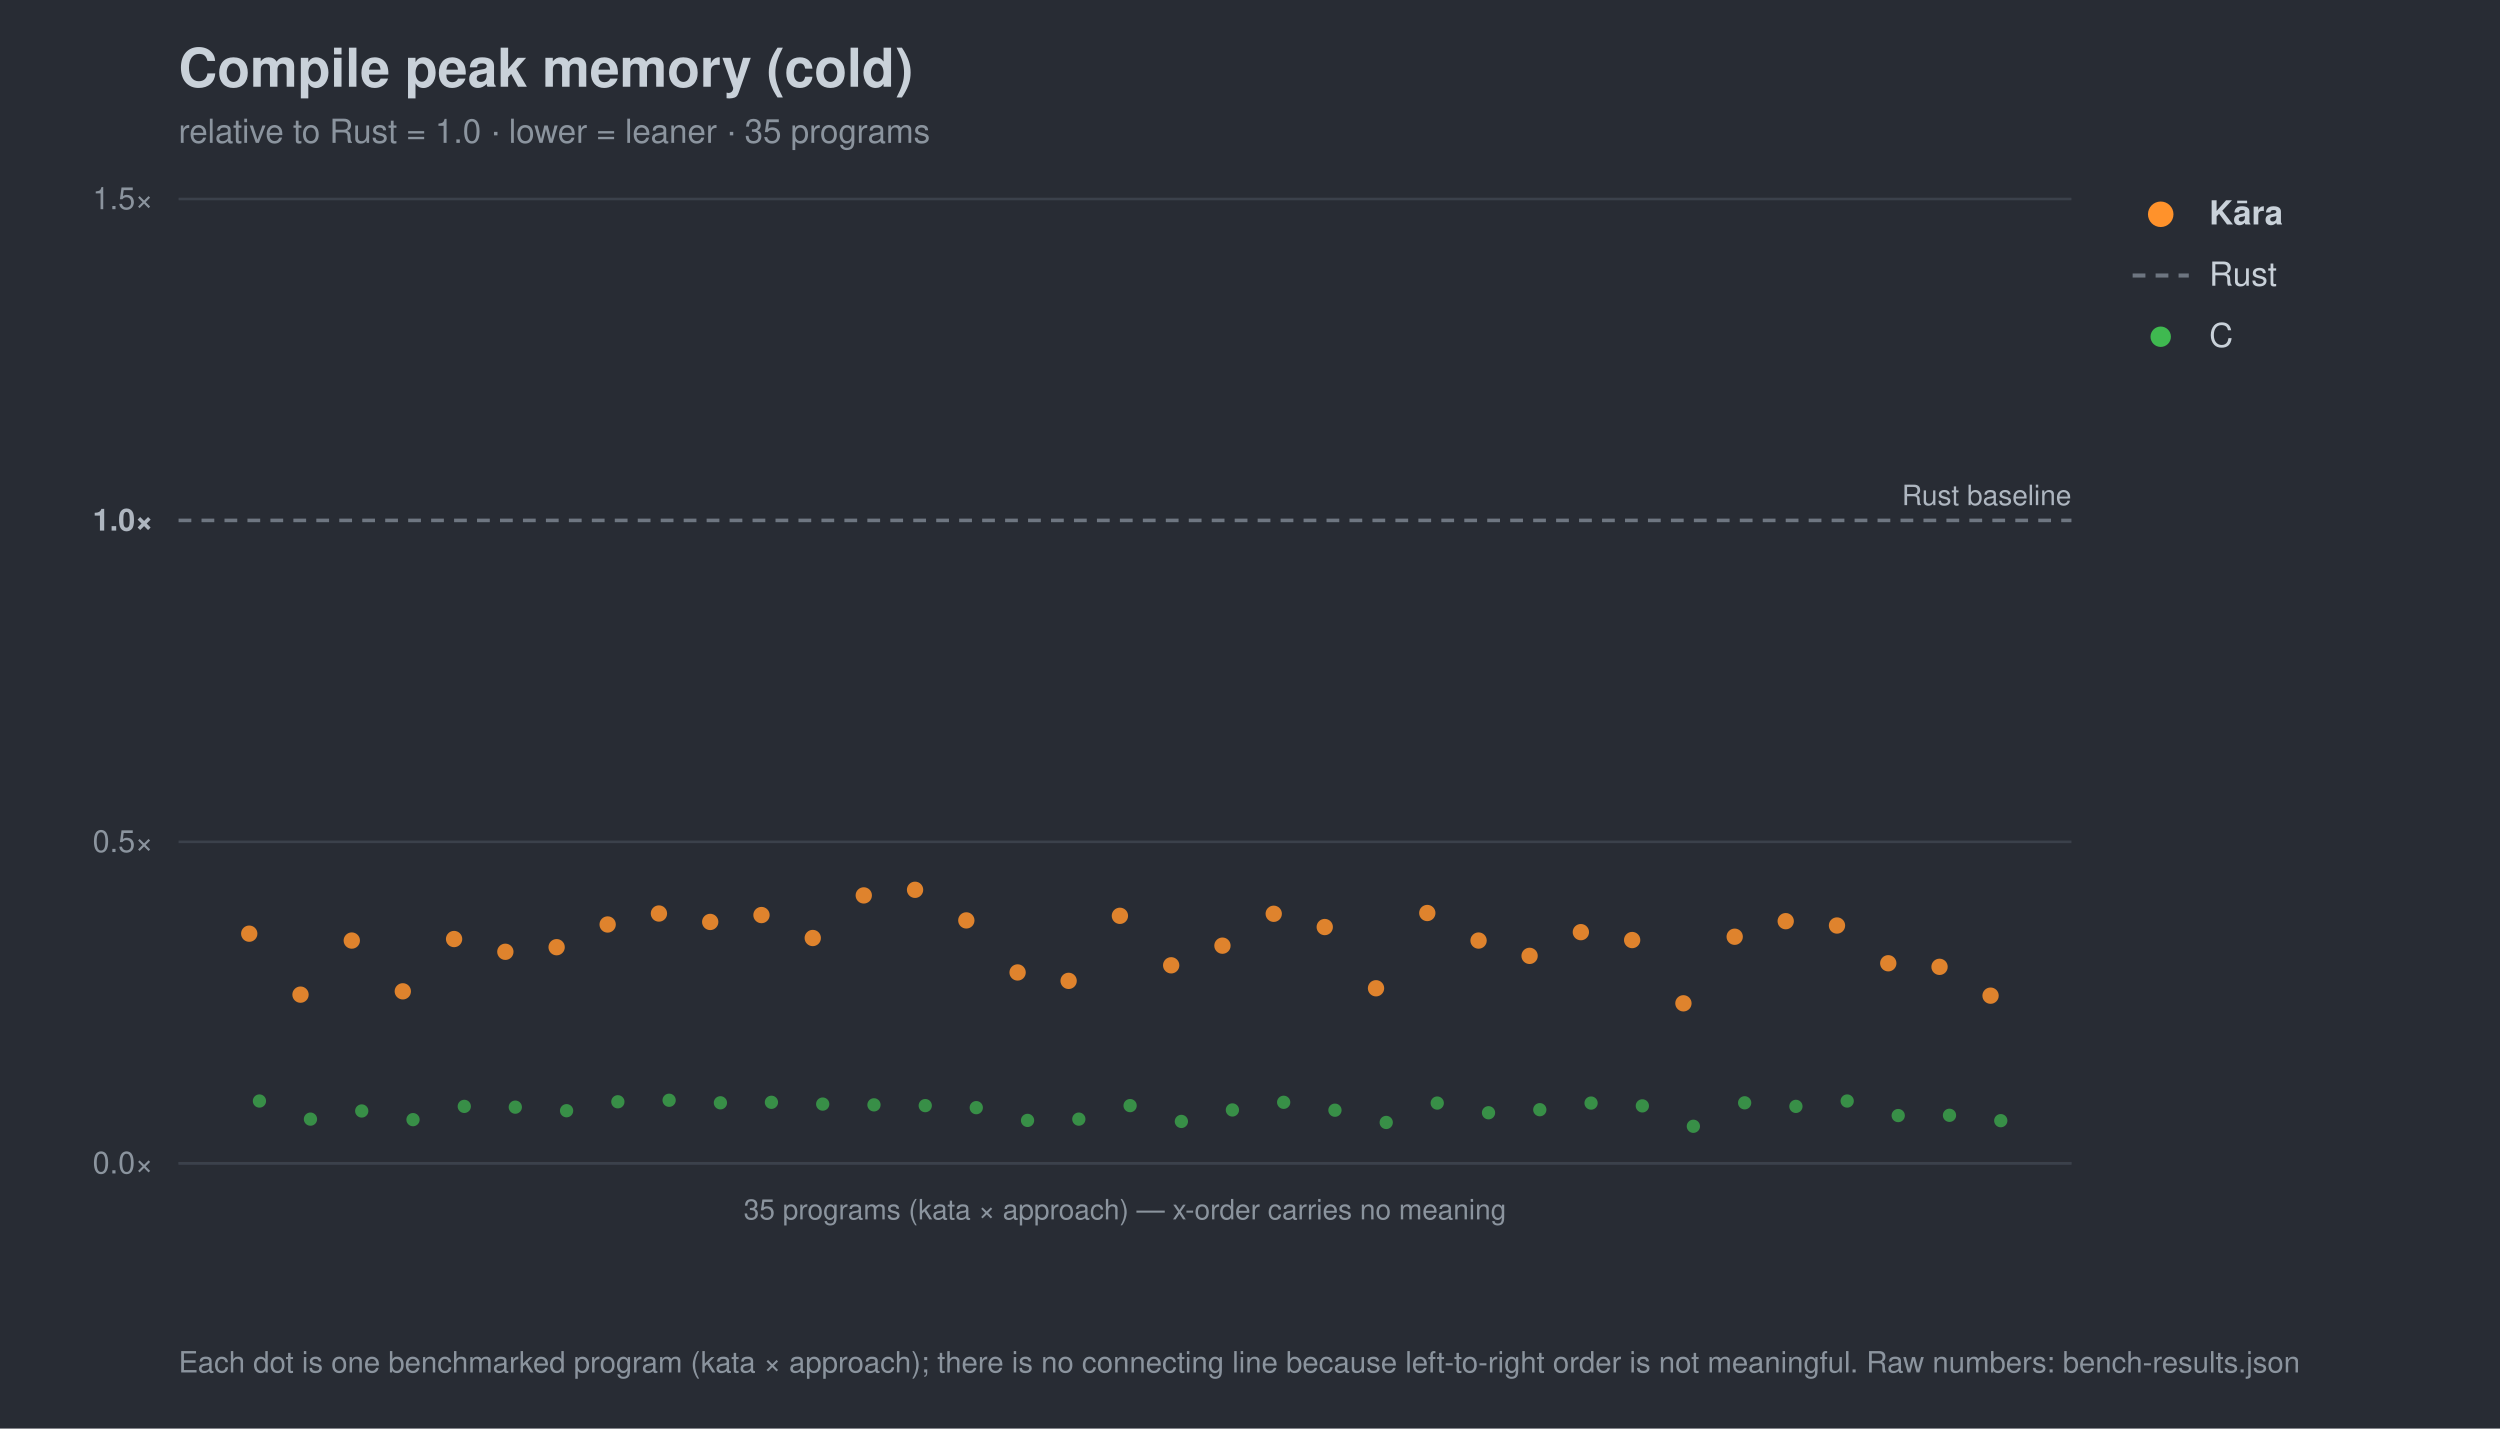
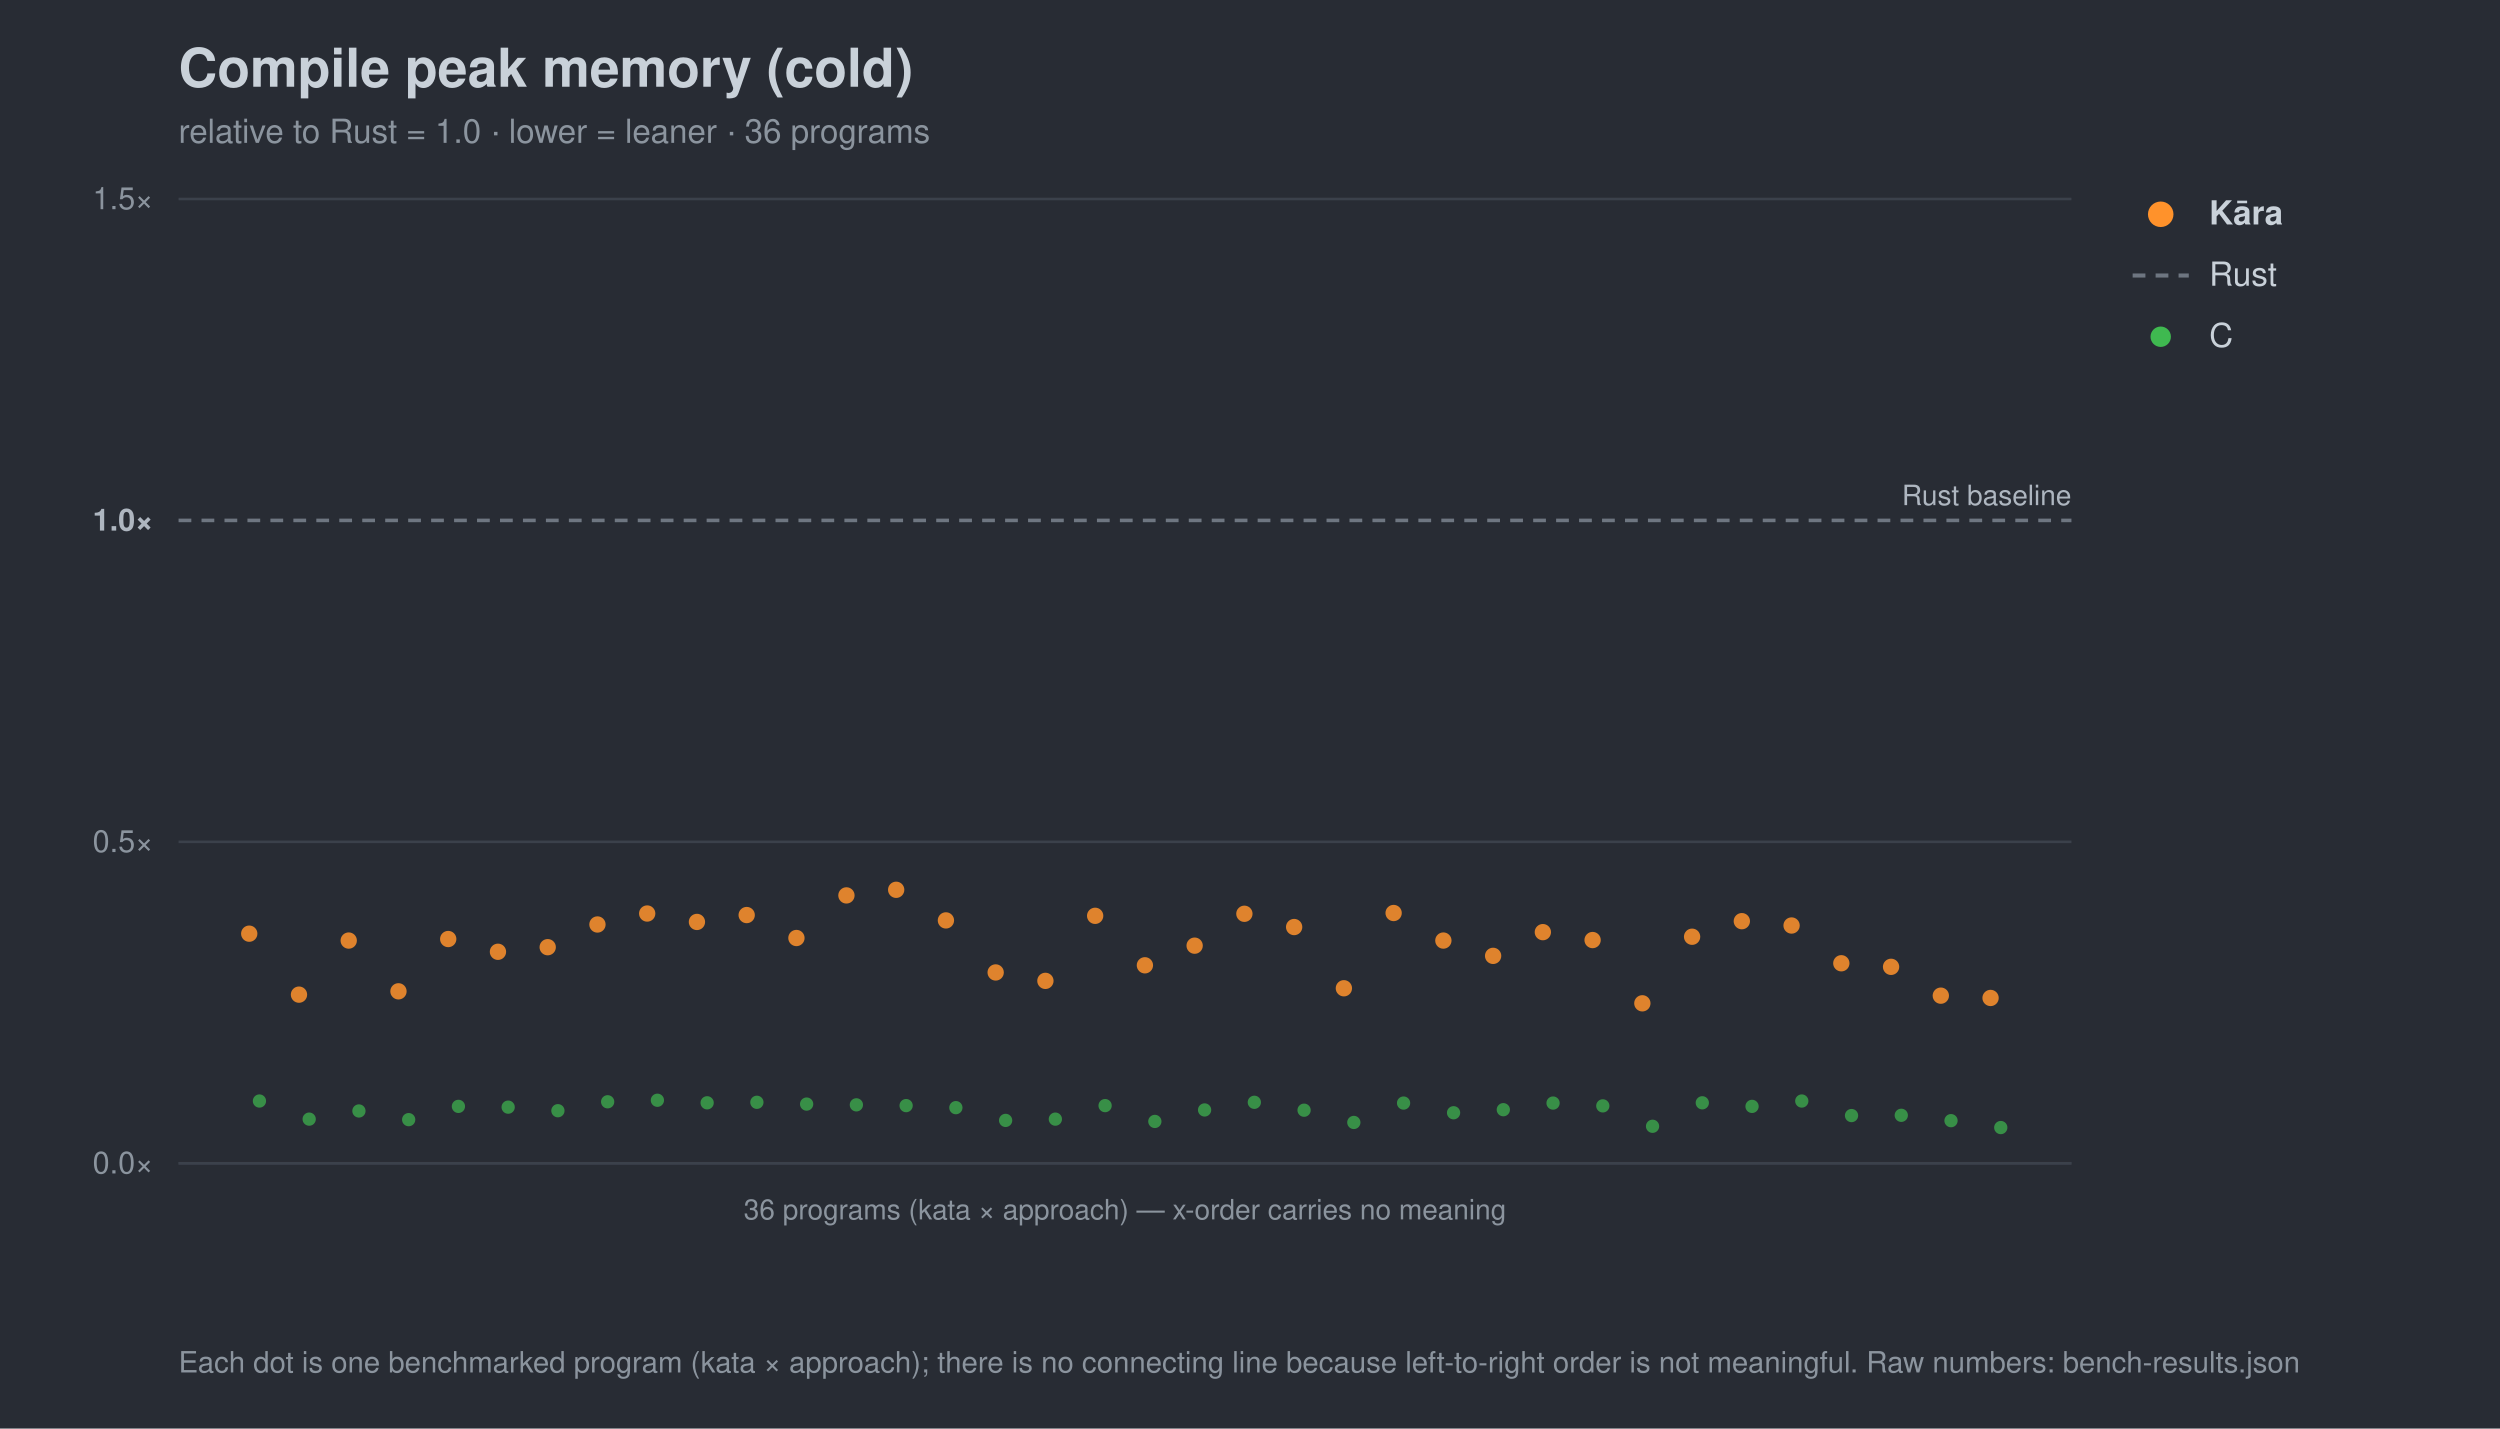
<svg xmlns="http://www.w3.org/2000/svg" width="980" height="560" viewBox="0 0 980 560" font-family="-apple-system,Segoe UI,Helvetica,Arial,sans-serif">
  <rect width="980" height="560" fill="#282c34" />
  <text x="70" y="34" font-size="21" font-weight="700" fill="#c9d1d9">Compile peak memory (cold)</text>
-   <text x="70" y="56" font-size="13" fill="#8b949e">relative to Rust = 1.0 · lower = leaner · 35 programs</text>
+   <text x="70" y="56" font-size="13" fill="#8b949e">relative to Rust = 1.0 · lower = leaner · 36 programs</text>
  <line x1="70" y1="456.0" x2="812" y2="456.0" stroke="#3b414b" stroke-width="1" />
  <text x="60" y="460.0" font-size="12" text-anchor="end" fill="#8b949e">0.0×</text>
  <line x1="70" y1="330.0" x2="812" y2="330.0" stroke="#3b414b" stroke-width="1" />
  <text x="60" y="334.0" font-size="12" text-anchor="end" fill="#8b949e">0.5×</text>
  <line x1="70" y1="204.0" x2="812" y2="204.0" stroke="#6e7681" stroke-width="1.4" stroke-dasharray="5 4" />
  <text x="60" y="208.0" font-size="12" text-anchor="end" fill="#aeb6c0" font-weight="700">1.0×</text>
  <line x1="70" y1="78.0" x2="812" y2="78.0" stroke="#3b414b" stroke-width="1" />
  <text x="60" y="82.0" font-size="12" text-anchor="end" fill="#8b949e">1.5×</text>
  <text x="812" y="198.0" font-size="11" text-anchor="end" fill="#aeb6c0">Rust baseline</text>
  <line x1="70" y1="456" x2="812" y2="456" stroke="#3b414b" />
-   <text x="441.0" y="478" font-size="11" text-anchor="middle" fill="#8b949e">35 programs (kata × approach) — x-order carries no meaning</text>
+   <text x="441.0" y="478" font-size="11" text-anchor="middle" fill="#8b949e">36 programs (kata × approach) — x-order carries no meaning</text>
  <circle cx="101.7" cy="431.6" r="2.6" fill="#3fb950" opacity="0.7" />
-   <circle cx="121.7" cy="438.7" r="2.6" fill="#3fb950" opacity="0.7" />
-   <circle cx="141.8" cy="435.5" r="2.6" fill="#3fb950" opacity="0.7" />
-   <circle cx="161.9" cy="438.9" r="2.6" fill="#3fb950" opacity="0.7" />
-   <circle cx="182.0" cy="433.7" r="2.6" fill="#3fb950" opacity="0.7" />
-   <circle cx="202.0" cy="434.0" r="2.6" fill="#3fb950" opacity="0.7" />
-   <circle cx="222.1" cy="435.4" r="2.6" fill="#3fb950" opacity="0.7" />
-   <circle cx="242.2" cy="431.9" r="2.6" fill="#3fb950" opacity="0.7" />
-   <circle cx="262.3" cy="431.3" r="2.6" fill="#3fb950" opacity="0.7" />
-   <circle cx="282.4" cy="432.3" r="2.6" fill="#3fb950" opacity="0.7" />
-   <circle cx="302.4" cy="432.1" r="2.6" fill="#3fb950" opacity="0.7" />
-   <circle cx="322.5" cy="432.8" r="2.6" fill="#3fb950" opacity="0.7" />
-   <circle cx="342.6" cy="433.1" r="2.6" fill="#3fb950" opacity="0.7" />
-   <circle cx="362.7" cy="433.4" r="2.6" fill="#3fb950" opacity="0.7" />
-   <circle cx="382.7" cy="434.2" r="2.6" fill="#3fb950" opacity="0.7" />
-   <circle cx="402.8" cy="439.2" r="2.6" fill="#3fb950" opacity="0.7" />
-   <circle cx="422.9" cy="438.7" r="2.6" fill="#3fb950" opacity="0.7" />
-   <circle cx="443.0" cy="433.4" r="2.6" fill="#3fb950" opacity="0.7" />
-   <circle cx="463.1" cy="439.6" r="2.6" fill="#3fb950" opacity="0.7" />
-   <circle cx="483.1" cy="435.1" r="2.6" fill="#3fb950" opacity="0.7" />
-   <circle cx="503.2" cy="432.1" r="2.6" fill="#3fb950" opacity="0.7" />
-   <circle cx="523.3" cy="435.2" r="2.6" fill="#3fb950" opacity="0.7" />
-   <circle cx="543.4" cy="440.0" r="2.6" fill="#3fb950" opacity="0.7" />
-   <circle cx="563.4" cy="432.4" r="2.6" fill="#3fb950" opacity="0.7" />
-   <circle cx="583.5" cy="436.2" r="2.6" fill="#3fb950" opacity="0.7" />
-   <circle cx="603.6" cy="435.0" r="2.6" fill="#3fb950" opacity="0.7" />
-   <circle cx="623.7" cy="432.4" r="2.6" fill="#3fb950" opacity="0.7" />
-   <circle cx="643.8" cy="433.5" r="2.6" fill="#3fb950" opacity="0.7" />
-   <circle cx="663.8" cy="441.5" r="2.6" fill="#3fb950" opacity="0.7" />
-   <circle cx="683.9" cy="432.3" r="2.6" fill="#3fb950" opacity="0.7" />
-   <circle cx="704.0" cy="433.7" r="2.6" fill="#3fb950" opacity="0.7" />
-   <circle cx="724.1" cy="431.6" r="2.6" fill="#3fb950" opacity="0.7" />
-   <circle cx="744.1" cy="437.3" r="2.6" fill="#3fb950" opacity="0.7" />
-   <circle cx="764.2" cy="437.2" r="2.6" fill="#3fb950" opacity="0.7" />
-   <circle cx="784.3" cy="439.3" r="2.6" fill="#3fb950" opacity="0.7" />
+   <circle cx="121.2" cy="438.7" r="2.6" fill="#3fb950" opacity="0.7" />
+   <circle cx="140.7" cy="435.5" r="2.6" fill="#3fb950" opacity="0.7" />
+   <circle cx="160.2" cy="438.9" r="2.6" fill="#3fb950" opacity="0.7" />
+   <circle cx="179.7" cy="433.7" r="2.6" fill="#3fb950" opacity="0.7" />
+   <circle cx="199.2" cy="434.0" r="2.6" fill="#3fb950" opacity="0.7" />
+   <circle cx="218.7" cy="435.4" r="2.6" fill="#3fb950" opacity="0.7" />
+   <circle cx="238.2" cy="431.9" r="2.6" fill="#3fb950" opacity="0.7" />
+   <circle cx="257.7" cy="431.3" r="2.6" fill="#3fb950" opacity="0.7" />
+   <circle cx="277.2" cy="432.3" r="2.6" fill="#3fb950" opacity="0.7" />
+   <circle cx="296.7" cy="432.1" r="2.6" fill="#3fb950" opacity="0.7" />
+   <circle cx="316.2" cy="432.8" r="2.6" fill="#3fb950" opacity="0.7" />
+   <circle cx="335.7" cy="433.1" r="2.6" fill="#3fb950" opacity="0.7" />
+   <circle cx="355.2" cy="433.4" r="2.6" fill="#3fb950" opacity="0.7" />
+   <circle cx="374.7" cy="434.2" r="2.6" fill="#3fb950" opacity="0.7" />
+   <circle cx="394.2" cy="439.2" r="2.6" fill="#3fb950" opacity="0.7" />
+   <circle cx="413.7" cy="438.7" r="2.6" fill="#3fb950" opacity="0.7" />
+   <circle cx="433.2" cy="433.4" r="2.6" fill="#3fb950" opacity="0.7" />
+   <circle cx="452.7" cy="439.6" r="2.6" fill="#3fb950" opacity="0.7" />
+   <circle cx="472.2" cy="435.1" r="2.6" fill="#3fb950" opacity="0.7" />
+   <circle cx="491.7" cy="432.1" r="2.6" fill="#3fb950" opacity="0.7" />
+   <circle cx="511.2" cy="435.2" r="2.6" fill="#3fb950" opacity="0.7" />
+   <circle cx="530.7" cy="440.0" r="2.6" fill="#3fb950" opacity="0.7" />
+   <circle cx="550.2" cy="432.4" r="2.6" fill="#3fb950" opacity="0.7" />
+   <circle cx="569.8" cy="436.2" r="2.6" fill="#3fb950" opacity="0.7" />
+   <circle cx="589.3" cy="435.0" r="2.6" fill="#3fb950" opacity="0.7" />
+   <circle cx="608.8" cy="432.4" r="2.6" fill="#3fb950" opacity="0.7" />
+   <circle cx="628.3" cy="433.5" r="2.6" fill="#3fb950" opacity="0.7" />
+   <circle cx="647.8" cy="441.5" r="2.6" fill="#3fb950" opacity="0.7" />
+   <circle cx="667.3" cy="432.3" r="2.6" fill="#3fb950" opacity="0.7" />
+   <circle cx="686.8" cy="433.7" r="2.6" fill="#3fb950" opacity="0.7" />
+   <circle cx="706.3" cy="431.6" r="2.6" fill="#3fb950" opacity="0.7" />
+   <circle cx="725.8" cy="437.3" r="2.6" fill="#3fb950" opacity="0.7" />
+   <circle cx="745.3" cy="437.2" r="2.6" fill="#3fb950" opacity="0.7" />
+   <circle cx="764.8" cy="439.3" r="2.6" fill="#3fb950" opacity="0.7" />
+   <circle cx="784.3" cy="442.0" r="2.6" fill="#3fb950" opacity="0.7" />
  <circle cx="97.7" cy="366.0" r="3.2" fill="#ff922b" opacity="0.85" />
-   <circle cx="117.8" cy="389.9" r="3.2" fill="#ff922b" opacity="0.85" />
-   <circle cx="137.9" cy="368.7" r="3.2" fill="#ff922b" opacity="0.85" />
-   <circle cx="157.9" cy="388.6" r="3.2" fill="#ff922b" opacity="0.85" />
-   <circle cx="178.0" cy="368.1" r="3.2" fill="#ff922b" opacity="0.85" />
-   <circle cx="198.1" cy="373.1" r="3.2" fill="#ff922b" opacity="0.85" />
-   <circle cx="218.2" cy="371.3" r="3.2" fill="#ff922b" opacity="0.85" />
-   <circle cx="238.2" cy="362.4" r="3.2" fill="#ff922b" opacity="0.85" />
-   <circle cx="258.3" cy="358.1" r="3.2" fill="#ff922b" opacity="0.85" />
-   <circle cx="278.4" cy="361.4" r="3.2" fill="#ff922b" opacity="0.85" />
-   <circle cx="298.5" cy="358.7" r="3.2" fill="#ff922b" opacity="0.85" />
-   <circle cx="318.6" cy="367.7" r="3.2" fill="#ff922b" opacity="0.85" />
-   <circle cx="338.6" cy="351.0" r="3.2" fill="#ff922b" opacity="0.85" />
-   <circle cx="358.7" cy="348.8" r="3.2" fill="#ff922b" opacity="0.85" />
-   <circle cx="378.8" cy="360.8" r="3.2" fill="#ff922b" opacity="0.85" />
-   <circle cx="398.9" cy="381.2" r="3.2" fill="#ff922b" opacity="0.85" />
-   <circle cx="418.9" cy="384.5" r="3.2" fill="#ff922b" opacity="0.85" />
-   <circle cx="439.0" cy="359.0" r="3.2" fill="#ff922b" opacity="0.85" />
-   <circle cx="459.1" cy="378.4" r="3.2" fill="#ff922b" opacity="0.85" />
-   <circle cx="479.2" cy="370.7" r="3.2" fill="#ff922b" opacity="0.85" />
-   <circle cx="499.3" cy="358.2" r="3.2" fill="#ff922b" opacity="0.85" />
-   <circle cx="519.3" cy="363.4" r="3.2" fill="#ff922b" opacity="0.85" />
-   <circle cx="539.4" cy="387.4" r="3.2" fill="#ff922b" opacity="0.85" />
-   <circle cx="559.5" cy="357.9" r="3.2" fill="#ff922b" opacity="0.85" />
-   <circle cx="579.6" cy="368.7" r="3.2" fill="#ff922b" opacity="0.85" />
-   <circle cx="599.6" cy="374.7" r="3.2" fill="#ff922b" opacity="0.85" />
-   <circle cx="619.7" cy="365.4" r="3.2" fill="#ff922b" opacity="0.85" />
-   <circle cx="639.8" cy="368.5" r="3.2" fill="#ff922b" opacity="0.85" />
-   <circle cx="659.9" cy="393.3" r="3.2" fill="#ff922b" opacity="0.85" />
-   <circle cx="680.0" cy="367.2" r="3.2" fill="#ff922b" opacity="0.85" />
-   <circle cx="700.0" cy="361.1" r="3.2" fill="#ff922b" opacity="0.85" />
-   <circle cx="720.1" cy="362.8" r="3.2" fill="#ff922b" opacity="0.85" />
-   <circle cx="740.2" cy="377.6" r="3.2" fill="#ff922b" opacity="0.85" />
-   <circle cx="760.3" cy="379.0" r="3.2" fill="#ff922b" opacity="0.85" />
-   <circle cx="780.3" cy="390.3" r="3.2" fill="#ff922b" opacity="0.85" />
+   <circle cx="117.2" cy="389.9" r="3.2" fill="#ff922b" opacity="0.85" />
+   <circle cx="136.7" cy="368.7" r="3.2" fill="#ff922b" opacity="0.85" />
+   <circle cx="156.2" cy="388.6" r="3.2" fill="#ff922b" opacity="0.85" />
+   <circle cx="175.7" cy="368.1" r="3.2" fill="#ff922b" opacity="0.85" />
+   <circle cx="195.2" cy="373.1" r="3.2" fill="#ff922b" opacity="0.85" />
+   <circle cx="214.7" cy="371.3" r="3.2" fill="#ff922b" opacity="0.85" />
+   <circle cx="234.2" cy="362.4" r="3.2" fill="#ff922b" opacity="0.85" />
+   <circle cx="253.7" cy="358.1" r="3.2" fill="#ff922b" opacity="0.85" />
+   <circle cx="273.2" cy="361.4" r="3.2" fill="#ff922b" opacity="0.85" />
+   <circle cx="292.7" cy="358.7" r="3.2" fill="#ff922b" opacity="0.85" />
+   <circle cx="312.2" cy="367.7" r="3.2" fill="#ff922b" opacity="0.85" />
+   <circle cx="331.8" cy="351.0" r="3.2" fill="#ff922b" opacity="0.85" />
+   <circle cx="351.3" cy="348.8" r="3.2" fill="#ff922b" opacity="0.85" />
+   <circle cx="370.8" cy="360.8" r="3.2" fill="#ff922b" opacity="0.85" />
+   <circle cx="390.3" cy="381.2" r="3.2" fill="#ff922b" opacity="0.85" />
+   <circle cx="409.8" cy="384.5" r="3.2" fill="#ff922b" opacity="0.85" />
+   <circle cx="429.3" cy="359.0" r="3.2" fill="#ff922b" opacity="0.85" />
+   <circle cx="448.8" cy="378.4" r="3.2" fill="#ff922b" opacity="0.85" />
+   <circle cx="468.3" cy="370.7" r="3.2" fill="#ff922b" opacity="0.85" />
+   <circle cx="487.8" cy="358.2" r="3.2" fill="#ff922b" opacity="0.85" />
+   <circle cx="507.3" cy="363.4" r="3.2" fill="#ff922b" opacity="0.85" />
+   <circle cx="526.8" cy="387.4" r="3.2" fill="#ff922b" opacity="0.85" />
+   <circle cx="546.3" cy="357.9" r="3.2" fill="#ff922b" opacity="0.85" />
+   <circle cx="565.8" cy="368.7" r="3.2" fill="#ff922b" opacity="0.85" />
+   <circle cx="585.3" cy="374.7" r="3.2" fill="#ff922b" opacity="0.85" />
+   <circle cx="604.8" cy="365.4" r="3.2" fill="#ff922b" opacity="0.85" />
+   <circle cx="624.3" cy="368.5" r="3.2" fill="#ff922b" opacity="0.85" />
+   <circle cx="643.8" cy="393.3" r="3.2" fill="#ff922b" opacity="0.85" />
+   <circle cx="663.3" cy="367.2" r="3.2" fill="#ff922b" opacity="0.85" />
+   <circle cx="682.8" cy="361.1" r="3.2" fill="#ff922b" opacity="0.85" />
+   <circle cx="702.3" cy="362.8" r="3.2" fill="#ff922b" opacity="0.85" />
+   <circle cx="721.8" cy="377.6" r="3.2" fill="#ff922b" opacity="0.85" />
+   <circle cx="741.3" cy="379.0" r="3.2" fill="#ff922b" opacity="0.85" />
+   <circle cx="760.8" cy="390.3" r="3.2" fill="#ff922b" opacity="0.85" />
+   <circle cx="780.3" cy="391.2" r="3.2" fill="#ff922b" opacity="0.85" />
  <circle cx="847" cy="84" r="5" fill="#ff922b" />
  <text x="866" y="88" font-size="13" fill="#c9d1d9" font-weight="700">Kāra</text>
  <line x1="836" y1="108" x2="858" y2="108" stroke="#6e7681" stroke-width="1.6" stroke-dasharray="5 4" />
  <text x="866" y="112" font-size="13" fill="#c9d1d9" font-weight="400">Rust</text>
  <circle cx="847" cy="132" r="4" fill="#3fb950" />
  <text x="866" y="136" font-size="13" fill="#c9d1d9" font-weight="400">C</text>
  <text x="70" y="538" font-size="11.5" fill="#8b949e">Each dot is one benchmarked program (kata × approach); there is no connecting line because left-to-right order is not meaningful. Raw numbers: bench-results.json</text>
</svg>
